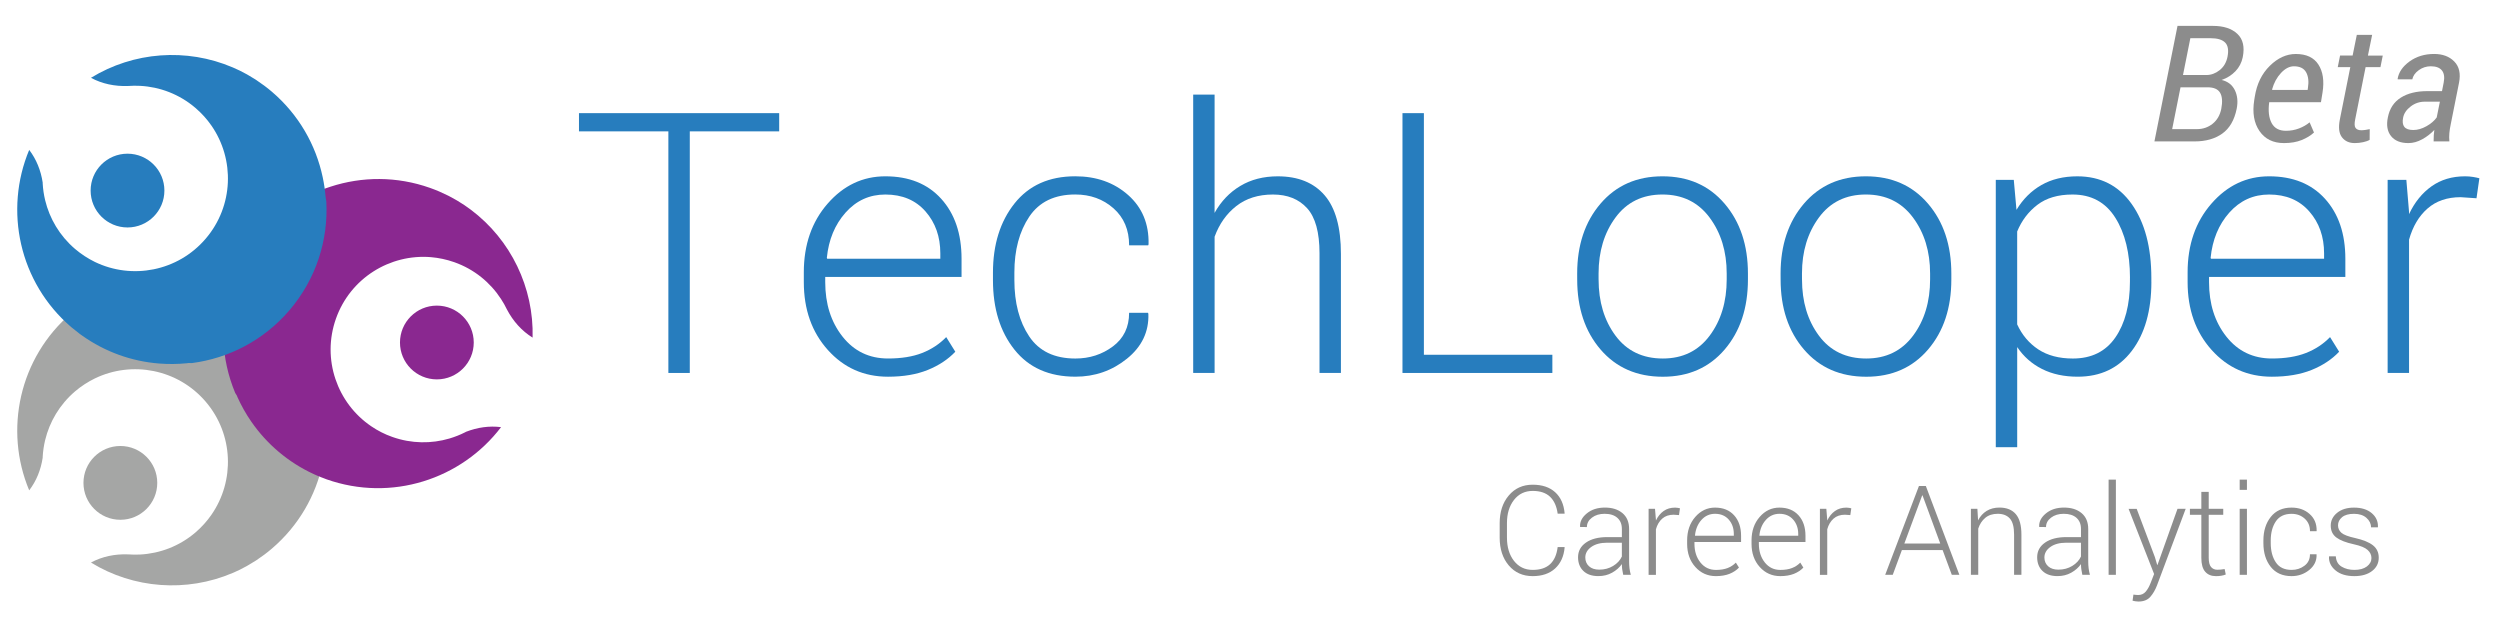
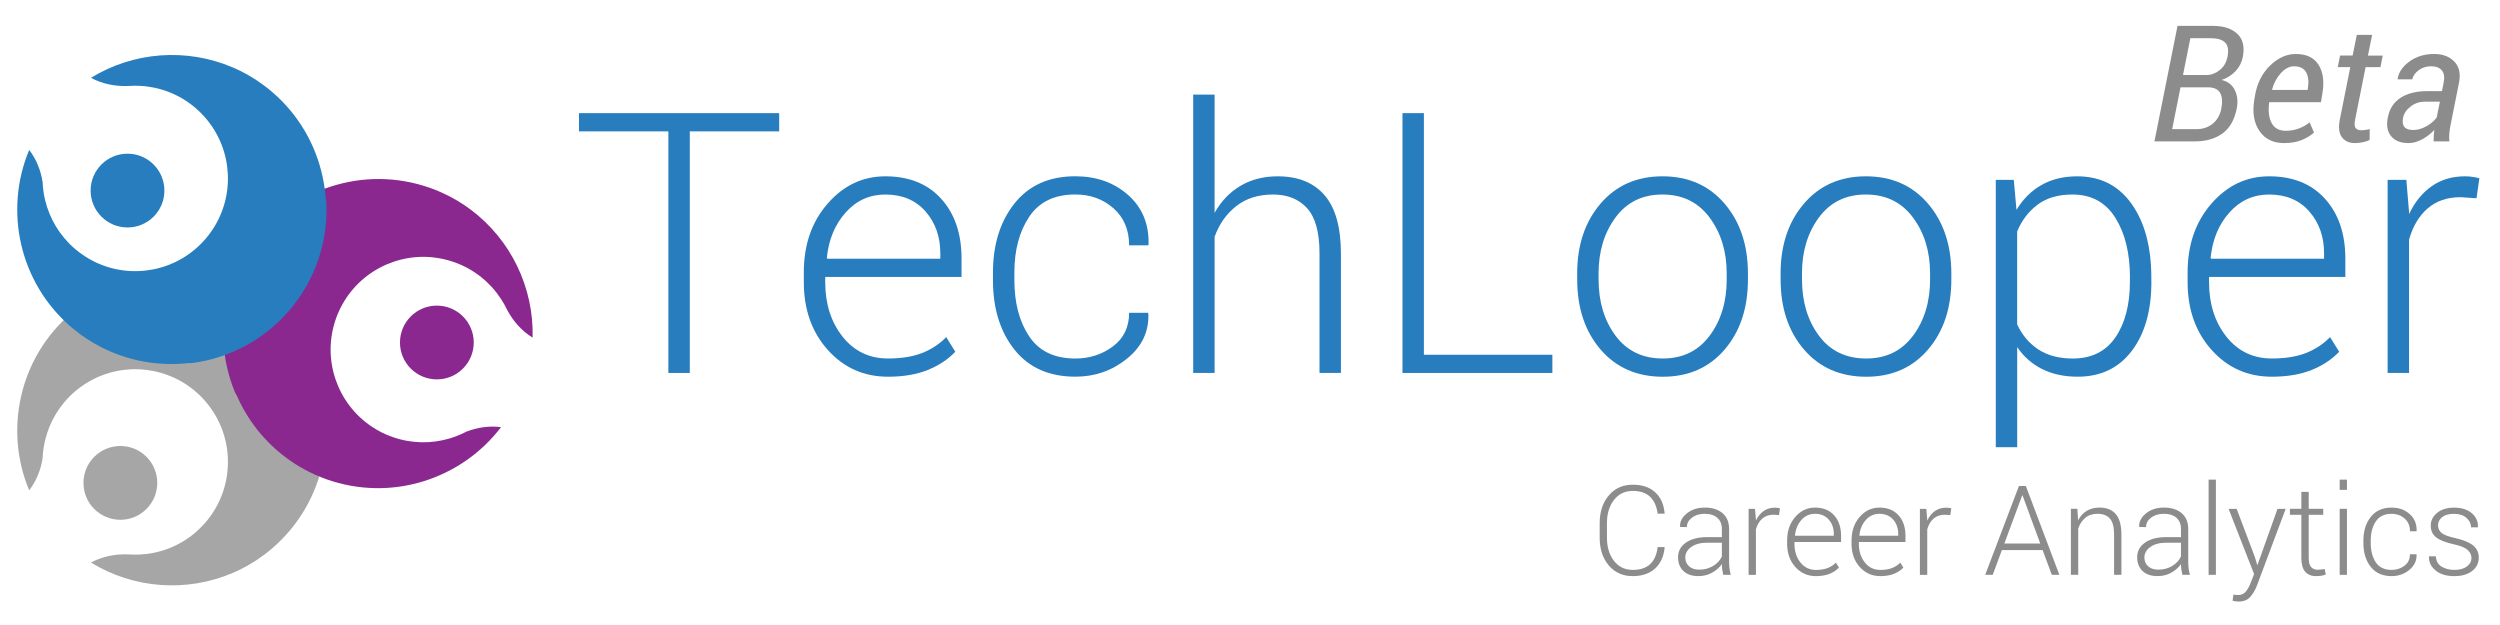
<svg xmlns="http://www.w3.org/2000/svg" version="1.1" id="Layer_1" x="0px" y="0px" width="200px" height="50px" viewBox="0 0 200 50" enable-background="new 0 0 200 50" xml:space="preserve">
  <circle fill="#A5A6A5" cx="9.629" cy="38.631" r="2.952" />
  <circle fill="#8A2890" cx="34.949" cy="27.4" r="2.951" />
-   <path fill="#A5A6A5" d="M26.106,35.104c-0.018,0.123-0.044,0.242-0.058,0.365c-0.041,0.53-0.121,1.059-0.231,1.581  c-0.544,2.572-1.908,4.991-4.062,6.834c-0.397,0.339-0.81,0.648-1.235,0.929c-0.033,0.021-0.065,0.043-0.098,0.062  c-0.171,0.109-0.343,0.216-0.519,0.314c-0.049,0.031-0.099,0.062-0.149,0.088c-0.186,0.104-0.377,0.205-0.567,0.3  c-0.159,0.073-0.318,0.147-0.48,0.221c-0.033,0.013-0.066,0.028-0.099,0.041c-3.681,1.57-7.924,1.259-11.331-0.836  c0.893-0.481,1.914-0.694,2.977-0.653c0.318,0.023,0.638,0.028,0.956,0.012c1.575-0.082,3.136-0.663,4.428-1.766  c0.496-0.429,0.922-0.902,1.276-1.414c1.877-2.701,1.78-6.428-0.458-9.047c-2.237-2.615-5.904-3.293-8.865-1.861  C7.033,30.546,6.497,30.891,6,31.314c-1.234,1.059-2.035,2.43-2.389,3.896c-0.105,0.438-0.17,0.879-0.195,1.325l-0.001,0.082  c-0.147,0.971-0.507,1.863-1.079,2.611c-2.021-4.82-0.815-10.597,3.376-14.179c0.041-0.036,0.084-0.069,0.125-0.103  c0.173-0.144,0.35-0.285,0.529-0.417c0.063-0.047,0.125-0.093,0.188-0.137c1.867-1.327,4-2.071,6.163-2.245  c0.746-0.062,1.494-0.054,2.237,0.021l0.136,0.021c0.085,0,0.167-0.005,0.25-0.007c2.935,0.379,5.745,1.804,7.82,4.231  C25.305,28.924,26.269,32.048,26.106,35.104z" />
-   <path fill="#8A2890" d="M24.621,15.653c0.116-0.045,0.233-0.083,0.346-0.133c0.481-0.229,0.976-0.424,1.483-0.588  c2.501-0.815,5.279-0.845,7.95,0.099c0.494,0.174,0.966,0.378,1.422,0.606c0.035,0.018,0.071,0.035,0.106,0.053  c0.179,0.093,0.357,0.19,0.53,0.291c0.051,0.03,0.1,0.057,0.151,0.087c0.184,0.108,0.363,0.225,0.541,0.342  c0.146,0.099,0.29,0.202,0.431,0.305c0.029,0.021,0.058,0.042,0.086,0.064c3.203,2.401,5.049,6.234,4.941,10.23  c-0.864-0.532-1.56-1.311-2.053-2.251c-0.138-0.287-0.295-0.566-0.47-0.833c-0.858-1.322-2.142-2.386-3.744-2.951  c-0.615-0.216-1.241-0.348-1.862-0.401c-3.278-0.273-6.456,1.673-7.604,4.921s0.1,6.761,2.82,8.605  c0.515,0.352,1.083,0.644,1.699,0.859c1.531,0.541,3.121,0.549,4.568,0.121c0.431-0.129,0.848-0.293,1.247-0.495l0.072-0.041  c0.915-0.354,1.87-0.492,2.804-0.371c-3.171,4.166-8.775,6.011-13.974,4.169c-0.052-0.018-0.101-0.037-0.15-0.059  c-0.212-0.077-0.423-0.159-0.626-0.249c-0.071-0.03-0.14-0.062-0.211-0.093c-2.083-0.953-3.795-2.434-5.026-4.217  c-0.425-0.615-0.793-1.269-1.099-1.949l-0.051-0.129c-0.041-0.069-0.088-0.141-0.131-0.209c-1.14-2.73-1.311-5.879-0.246-8.89  C19.672,19.436,21.893,17.043,24.621,15.653z" />
+   <path fill="#A5A6A5" d="M26.106,35.104c-0.018,0.123-0.044,0.242-0.058,0.365c-0.041,0.53-0.121,1.059-0.231,1.581  c-0.544,2.572-1.908,4.991-4.062,6.834c-0.397,0.339-0.81,0.648-1.235,0.929c-0.033,0.021-0.065,0.043-0.098,0.062  c-0.171,0.109-0.343,0.216-0.519,0.314c-0.049,0.03-0.099,0.062-0.149,0.088c-0.186,0.104-0.377,0.205-0.567,0.3  c-0.159,0.073-0.318,0.147-0.48,0.221c-0.033,0.013-0.066,0.028-0.099,0.041c-3.681,1.57-7.924,1.259-11.331-0.836  c0.893-0.481,1.914-0.694,2.977-0.653c0.318,0.023,0.638,0.028,0.956,0.012c1.575-0.081,3.136-0.662,4.428-1.766  c0.496-0.429,0.922-0.902,1.276-1.414c1.877-2.701,1.78-6.428-0.458-9.047c-2.237-2.615-5.904-3.293-8.865-1.861  C7.033,30.546,6.497,30.891,6,31.314c-1.234,1.059-2.035,2.43-2.389,3.896c-0.105,0.438-0.17,0.879-0.195,1.325l-0.001,0.082  c-0.147,0.971-0.507,1.863-1.079,2.611c-2.021-4.82-0.815-10.598,3.376-14.18c0.041-0.036,0.084-0.069,0.125-0.103  c0.173-0.144,0.35-0.285,0.529-0.417c0.063-0.047,0.125-0.093,0.188-0.137c1.867-1.327,4-2.071,6.163-2.245  c0.746-0.062,1.494-0.054,2.237,0.021l0.136,0.021c0.085,0,0.167-0.005,0.25-0.007c2.935,0.379,5.745,1.804,7.82,4.231  C25.305,28.924,26.269,32.048,26.106,35.104z" />
+   <path fill="#8A2890" d="M24.621,15.653c0.116-0.045,0.233-0.083,0.346-0.133c0.481-0.229,0.976-0.424,1.483-0.588  c2.501-0.815,5.279-0.845,7.95,0.099c0.494,0.174,0.966,0.378,1.422,0.606c0.035,0.018,0.071,0.035,0.106,0.053  c0.179,0.093,0.357,0.19,0.53,0.291c0.051,0.03,0.1,0.057,0.151,0.087c0.184,0.108,0.363,0.225,0.541,0.342  c0.146,0.099,0.29,0.202,0.431,0.305c0.029,0.021,0.058,0.042,0.086,0.064c3.203,2.401,5.049,6.234,4.941,10.23  c-0.864-0.532-1.56-1.311-2.053-2.251c-0.138-0.287-0.295-0.566-0.47-0.833c-0.858-1.322-2.142-2.386-3.744-2.951  c-0.615-0.216-1.241-0.348-1.862-0.401c-3.278-0.273-6.456,1.673-7.604,4.921s0.1,6.761,2.82,8.605  c0.515,0.352,1.083,0.644,1.699,0.858c1.531,0.541,3.121,0.549,4.568,0.121c0.431-0.129,0.848-0.293,1.247-0.495l0.072-0.041  c0.915-0.354,1.87-0.492,2.804-0.371c-3.171,4.166-8.775,6.012-13.974,4.169c-0.052-0.018-0.101-0.036-0.15-0.059  c-0.212-0.077-0.423-0.159-0.626-0.249c-0.071-0.03-0.14-0.062-0.211-0.094c-2.083-0.953-3.795-2.434-5.026-4.217  c-0.425-0.615-0.793-1.269-1.099-1.949l-0.051-0.129c-0.041-0.068-0.088-0.141-0.131-0.209c-1.14-2.729-1.311-5.879-0.246-8.89  C19.672,19.436,21.893,17.043,24.621,15.653z" />
  <circle fill="#277DBE" cx="10.201" cy="15.246" r="2.951" />
-   <path fill="#277DBE" d="M26.106,16.124c-0.018-0.123-0.044-0.244-0.058-0.366c-0.041-0.53-0.121-1.058-0.231-1.579  c-0.544-2.574-1.908-4.995-4.062-6.837c-0.397-0.338-0.81-0.646-1.235-0.927c-0.033-0.021-0.065-0.043-0.098-0.065  c-0.171-0.11-0.343-0.212-0.519-0.313c-0.049-0.029-0.099-0.06-0.149-0.088c-0.186-0.104-0.377-0.203-0.567-0.297  c-0.159-0.078-0.318-0.149-0.48-0.22c-0.033-0.015-0.066-0.029-0.099-0.043c-3.681-1.571-7.924-1.255-11.331,0.836  C8.17,6.707,9.191,6.92,10.254,6.878c0.318-0.023,0.638-0.027,0.956-0.01c1.575,0.082,3.136,0.664,4.428,1.768  c0.496,0.425,0.922,0.9,1.276,1.411c1.877,2.703,1.78,6.429-0.458,9.047c-2.237,2.619-5.904,3.294-8.865,1.861  C7.033,20.681,6.497,20.335,6,19.912c-1.234-1.056-2.035-2.429-2.389-3.896c-0.105-0.437-0.17-0.881-0.195-1.326l-0.001-0.084  c-0.147-0.969-0.507-1.865-1.079-2.614C0.315,16.819,1.521,22.598,5.712,26.18c0.041,0.033,0.084,0.066,0.125,0.1  c0.173,0.146,0.35,0.285,0.529,0.42c0.063,0.046,0.125,0.093,0.188,0.136c1.867,1.329,4,2.073,6.163,2.245  c0.746,0.061,1.494,0.051,2.237-0.021l0.136-0.02c0.085,0,0.167,0.005,0.25,0.008c2.935-0.38,5.745-1.805,7.82-4.233  C25.305,22.302,26.269,19.182,26.106,16.124z" />
+   <path fill="#277DBE" d="M26.106,16.124c-0.018-0.123-0.044-0.244-0.058-0.366c-0.041-0.53-0.121-1.058-0.231-1.579  c-0.544-2.574-1.908-4.995-4.062-6.837c-0.397-0.338-0.81-0.646-1.235-0.927c-0.033-0.021-0.065-0.043-0.098-0.065  c-0.171-0.11-0.343-0.212-0.519-0.313c-0.049-0.029-0.099-0.06-0.149-0.088c-0.186-0.104-0.377-0.203-0.567-0.297  c-0.159-0.078-0.318-0.149-0.48-0.22c-0.033-0.015-0.066-0.029-0.099-0.043c-3.681-1.571-7.924-1.255-11.331,0.836  C8.17,6.707,9.191,6.92,10.254,6.878c0.318-0.023,0.638-0.027,0.956-0.01c1.575,0.082,3.136,0.664,4.428,1.768  c0.496,0.425,0.922,0.9,1.276,1.411c1.877,2.703,1.78,6.429-0.458,9.047c-2.237,2.619-5.904,3.294-8.865,1.861  C7.033,20.681,6.497,20.335,6,19.912c-1.234-1.056-2.035-2.429-2.389-3.896c-0.105-0.437-0.17-0.881-0.195-1.326l-0.001-0.084  c-0.147-0.969-0.507-1.865-1.079-2.614C0.315,16.819,1.521,22.598,5.712,26.18c0.041,0.033,0.084,0.066,0.125,0.101  c0.173,0.146,0.35,0.284,0.529,0.42c0.063,0.046,0.125,0.093,0.188,0.136c1.867,1.329,4,2.073,6.163,2.245  c0.746,0.062,1.494,0.051,2.237-0.021l0.136-0.021c0.085,0,0.167,0.005,0.25,0.008c2.935-0.38,5.745-1.805,7.82-4.233  C25.305,22.302,26.269,19.182,26.106,16.124z" />
  <g enable-background="new    ">
    <path fill="#277DBE" d="M62.335,10.509h-7.152v19.328H53.47V10.509h-7.152V9.052h16.017V10.509z" />
-     <path fill="#277DBE" d="M71.043,30.137c-1.932,0-3.538-0.714-4.818-2.142c-1.28-1.427-1.92-3.235-1.92-5.424v-0.785   c0-2.208,0.635-4.04,1.906-5.496s2.81-2.185,4.618-2.185c1.894,0,3.383,0.6,4.468,1.799c1.085,1.199,1.627,2.798,1.627,4.797v1.456   H66.018v0.413c0,1.737,0.461,3.19,1.385,4.358c0.923,1.168,2.136,1.752,3.64,1.752c1.065,0,1.975-0.146,2.727-0.441   c0.751-0.295,1.394-0.719,1.927-1.271l0.728,1.17c-0.581,0.612-1.316,1.098-2.206,1.459C73.329,29.956,72.271,30.137,71.043,30.137   z M70.829,15.562c-1.266,0-2.327,0.482-3.183,1.445c-0.856,0.963-1.356,2.171-1.499,3.623l0.029,0.071h9.05v-0.428   c0-1.338-0.395-2.458-1.185-3.359S72.18,15.562,70.829,15.562z" />
-     <path fill="#277DBE" d="M86.032,28.682c1.132,0,2.131-0.322,2.998-0.968c0.866-0.646,1.299-1.541,1.299-2.688h1.513l0.028,0.086   c0.047,1.427-0.523,2.621-1.713,3.583c-1.19,0.961-2.565,1.44-4.125,1.44c-2.104,0-3.729-0.721-4.875-2.163   c-1.147-1.44-1.72-3.294-1.72-5.56v-0.6c0-2.246,0.576-4.092,1.727-5.539c1.151-1.446,2.77-2.17,4.854-2.17   c1.694,0,3.105,0.5,4.233,1.499c1.127,0.999,1.672,2.312,1.634,3.94l-0.028,0.085H90.33c0-1.236-0.417-2.225-1.25-2.962   s-1.854-1.106-3.062-1.106c-1.656,0-2.881,0.592-3.676,1.775c-0.795,1.183-1.192,2.674-1.192,4.471v0.599   c0,1.825,0.395,3.328,1.185,4.506C83.124,28.092,84.356,28.682,86.032,28.682z" />
-     <path fill="#277DBE" d="M97.166,17.032c0.514-0.923,1.199-1.642,2.056-2.155c0.857-0.515,1.856-0.771,2.999-0.771   c1.627,0,2.875,0.505,3.746,1.514c0.871,1.009,1.307,2.574,1.307,4.696v9.521h-1.713v-9.569c0-1.678-0.33-2.882-0.992-3.611   c-0.661-0.729-1.572-1.095-2.733-1.095c-1.17,0-2.148,0.308-2.933,0.923c-0.785,0.615-1.363,1.433-1.735,2.453v10.899h-1.713V7.567   h1.713L97.166,17.032L97.166,17.032z" />
+     <path fill="#277DBE" d="M71.043,30.137c-1.932,0-3.538-0.714-4.818-2.142c-1.28-1.427-1.92-3.235-1.92-5.424v-0.785   c0-2.208,0.635-4.04,1.906-5.496s2.81-2.185,4.618-2.185c1.894,0,3.383,0.6,4.468,1.799c1.085,1.199,1.627,2.798,1.627,4.797v1.456   H66.018v0.413c0,1.737,0.461,3.19,1.385,4.358c0.923,1.168,2.136,1.752,3.64,1.752c1.065,0,1.975-0.146,2.727-0.44   c0.751-0.296,1.394-0.72,1.927-1.271l0.728,1.171c-0.581,0.611-1.316,1.098-2.206,1.459C73.329,29.956,72.271,30.137,71.043,30.137   z M70.829,15.562c-1.266,0-2.327,0.482-3.183,1.445s-1.356,2.171-1.499,3.623l0.029,0.071h9.05v-0.428   c0-1.338-0.395-2.458-1.185-3.359S72.18,15.562,70.829,15.562z" />
+     <path fill="#277DBE" d="M86.032,28.682c1.132,0,2.131-0.322,2.998-0.968c0.866-0.646,1.299-1.541,1.299-2.688h1.513l0.028,0.086   c0.047,1.427-0.523,2.621-1.713,3.583c-1.19,0.961-2.565,1.439-4.125,1.439c-2.104,0-3.729-0.721-4.875-2.162   c-1.147-1.44-1.72-3.295-1.72-5.561v-0.6c0-2.246,0.576-4.092,1.727-5.539c1.151-1.446,2.77-2.17,4.854-2.17   c1.694,0,3.105,0.5,4.233,1.499c1.127,0.999,1.672,2.312,1.634,3.94l-0.028,0.085H90.33c0-1.236-0.417-2.225-1.25-2.962   c-0.833-0.737-1.854-1.106-3.062-1.106c-1.656,0-2.881,0.592-3.676,1.775c-0.795,1.183-1.192,2.674-1.192,4.471v0.599   c0,1.825,0.395,3.329,1.185,4.506C83.124,28.092,84.356,28.682,86.032,28.682z" />
+     <path fill="#277DBE" d="M97.166,17.032c0.514-0.923,1.199-1.642,2.056-2.155c0.857-0.515,1.856-0.771,2.999-0.771   c1.627,0,2.875,0.505,3.746,1.514c0.871,1.009,1.307,2.574,1.307,4.696v9.521h-1.713v-9.569c0-1.678-0.33-2.882-0.992-3.611   c-0.66-0.729-1.571-1.095-2.732-1.095c-1.17,0-2.148,0.308-2.933,0.923c-0.785,0.615-1.363,1.433-1.735,2.453v10.899h-1.713V7.567   h1.713L97.166,17.032L97.166,17.032z" />
    <path fill="#277DBE" d="M113.911,28.381h10.278v1.456h-11.991V9.052h1.713V28.381z" />
-     <path fill="#277DBE" d="M126.174,21.886c0-2.274,0.623-4.14,1.869-5.596c1.247-1.456,2.898-2.185,4.954-2.185   c2.065,0,3.721,0.729,4.968,2.185c1.246,1.456,1.87,3.321,1.87,5.596v0.471c0,2.284-0.621,4.152-1.862,5.604   c-1.242,1.451-2.892,2.178-4.947,2.178c-2.073,0-3.734-0.727-4.981-2.178c-1.246-1.451-1.869-3.319-1.869-5.604L126.174,21.886   L126.174,21.886z M127.887,22.35c0,1.787,0.451,3.289,1.355,4.505c0.904,1.218,2.166,1.826,3.783,1.826   c1.59,0,2.838-0.608,3.748-1.826c0.908-1.217,1.363-2.718,1.363-4.505v-0.471c0-1.759-0.457-3.251-1.371-4.478   s-2.17-1.84-3.77-1.84s-2.852,0.613-3.755,1.84c-0.904,1.227-1.354,2.719-1.354,4.478V22.35L127.887,22.35z" />
-     <path fill="#277DBE" d="M142.447,21.886c0-2.274,0.623-4.14,1.869-5.596c1.248-1.456,2.898-2.185,4.955-2.185   c2.063,0,3.721,0.729,4.967,2.185s1.869,3.321,1.869,5.596v0.471c0,2.284-0.619,4.152-1.861,5.604s-2.891,2.178-4.946,2.178   c-2.075,0-3.735-0.727-4.981-2.178c-1.248-1.451-1.87-3.319-1.87-5.604L142.447,21.886L142.447,21.886z M144.16,22.35   c0,1.787,0.451,3.289,1.355,4.505c0.904,1.218,2.166,1.826,3.783,1.826c1.59,0,2.838-0.608,3.747-1.826   c0.908-1.217,1.363-2.718,1.363-4.505v-0.471c0-1.759-0.457-3.251-1.37-4.478c-0.914-1.227-2.17-1.84-3.77-1.84   s-2.851,0.613-3.754,1.84c-0.904,1.227-1.356,2.719-1.356,4.478L144.16,22.35L144.16,22.35z" />
-     <path fill="#277DBE" d="M172.111,22.542c0,2.312-0.523,4.157-1.57,5.532s-2.489,2.062-4.325,2.062   c-1.085,0-2.034-0.204-2.849-0.614c-0.812-0.407-1.479-0.994-1.991-1.756v8.01h-1.713V14.392h1.44l0.215,2.397   c0.515-0.856,1.179-1.518,1.992-1.984c0.812-0.466,1.771-0.699,2.875-0.699c1.856,0,3.309,0.74,4.354,2.22   c1.047,1.48,1.569,3.452,1.569,5.917v0.299H172.111z M170.398,22.221c0-1.962-0.392-3.562-1.172-4.801   c-0.779-1.239-1.922-1.858-3.426-1.858c-1.152,0-2.087,0.274-2.806,0.822c-0.72,0.548-1.259,1.26-1.62,2.136v7.432   c0.391,0.848,0.954,1.515,1.691,2.001c0.736,0.484,1.658,0.729,2.763,0.729c1.494,0,2.629-0.562,3.403-1.687   c0.775-1.125,1.164-2.615,1.164-4.473v-0.301H170.398z" />
-     <path fill="#277DBE" d="M181.746,30.137c-1.932,0-3.537-0.714-4.816-2.142c-1.281-1.427-1.921-3.235-1.921-5.424v-0.785   c0-2.208,0.636-4.04,1.905-5.496s2.811-2.185,4.618-2.185c1.894,0,3.384,0.6,4.469,1.799c1.084,1.199,1.627,2.798,1.627,4.797   v1.456h-10.905v0.413c0,1.737,0.461,3.19,1.385,4.358c0.922,1.168,2.137,1.752,3.64,1.752c1.065,0,1.976-0.146,2.728-0.441   s1.395-0.719,1.928-1.271l0.728,1.17c-0.58,0.612-1.315,1.098-2.205,1.459C184.035,29.955,182.975,30.137,181.746,30.137z    M181.532,15.562c-1.267,0-2.327,0.482-3.185,1.445c-0.856,0.963-1.354,2.171-1.498,3.623l0.028,0.071h9.05v-0.428   c0-1.338-0.395-2.458-1.185-3.359S182.884,15.562,181.532,15.562z" />
-     <path fill="#277DBE" d="M198.12,15.861l-1.271-0.086c-1.076,0-1.959,0.303-2.647,0.907c-0.69,0.604-1.183,1.435-1.478,2.491v10.663   h-1.713V14.392h1.497l0.216,2.569v0.171c0.446-0.951,1.047-1.693,1.799-2.227c0.75-0.533,1.646-0.8,2.684-0.8   c0.219,0,0.432,0.017,0.635,0.05c0.205,0.034,0.374,0.069,0.508,0.107L198.12,15.861z" />
+     <path fill="#277DBE" d="M126.174,21.886c0-2.274,0.623-4.14,1.869-5.596c1.247-1.456,2.898-2.185,4.954-2.185   c2.065,0,3.721,0.729,4.968,2.185c1.246,1.456,1.87,3.321,1.87,5.596v0.471c0,2.284-0.621,4.152-1.862,5.604   c-1.242,1.451-2.892,2.178-4.947,2.178c-2.072,0-3.733-0.727-4.98-2.178c-1.246-1.451-1.869-3.319-1.869-5.604L126.174,21.886   L126.174,21.886z M127.887,22.35c0,1.787,0.451,3.289,1.355,4.505c0.904,1.218,2.166,1.826,3.783,1.826   c1.59,0,2.838-0.608,3.748-1.826c0.908-1.217,1.363-2.718,1.363-4.505v-0.471c0-1.759-0.457-3.251-1.371-4.478   s-2.17-1.84-3.771-1.84s-2.853,0.613-3.755,1.84c-0.904,1.227-1.354,2.719-1.354,4.478V22.35L127.887,22.35z" />
+     <path fill="#277DBE" d="M142.447,21.886c0-2.274,0.623-4.14,1.869-5.596c1.248-1.456,2.897-2.185,4.955-2.185   c2.062,0,3.721,0.729,4.967,2.185s1.869,3.321,1.869,5.596v0.471c0,2.284-0.619,4.152-1.861,5.604s-2.891,2.178-4.946,2.178   c-2.075,0-3.735-0.727-4.981-2.178c-1.248-1.451-1.869-3.319-1.869-5.604L142.447,21.886L142.447,21.886z M144.16,22.35   c0,1.787,0.451,3.289,1.355,4.505c0.903,1.218,2.166,1.826,3.782,1.826c1.591,0,2.838-0.608,3.747-1.826   c0.908-1.217,1.363-2.718,1.363-4.505v-0.471c0-1.759-0.457-3.251-1.37-4.478c-0.914-1.227-2.17-1.84-3.771-1.84   c-1.6,0-2.851,0.613-3.754,1.84c-0.904,1.227-1.355,2.719-1.355,4.478L144.16,22.35L144.16,22.35z" />
+     <path fill="#277DBE" d="M172.111,22.542c0,2.312-0.523,4.157-1.57,5.532s-2.489,2.062-4.325,2.062   c-1.085,0-2.034-0.204-2.849-0.614c-0.812-0.406-1.479-0.994-1.991-1.756v8.01h-1.713V14.392h1.44l0.215,2.397   c0.515-0.856,1.179-1.518,1.992-1.984c0.812-0.466,1.771-0.699,2.875-0.699c1.855,0,3.309,0.74,4.354,2.22   c1.047,1.48,1.568,3.452,1.568,5.917v0.299H172.111z M170.398,22.221c0-1.962-0.393-3.562-1.172-4.801   c-0.779-1.239-1.922-1.858-3.427-1.858c-1.151,0-2.087,0.274-2.806,0.822c-0.721,0.548-1.26,1.26-1.62,2.136v7.432   c0.392,0.848,0.954,1.515,1.69,2.001c0.736,0.484,1.658,0.729,2.764,0.729c1.494,0,2.629-0.562,3.402-1.687   c0.775-1.125,1.164-2.615,1.164-4.473v-0.301H170.398z" />
+     <path fill="#277DBE" d="M181.746,30.137c-1.932,0-3.537-0.714-4.816-2.142c-1.281-1.427-1.921-3.235-1.921-5.424v-0.785   c0-2.208,0.636-4.04,1.905-5.496s2.811-2.185,4.618-2.185c1.894,0,3.384,0.6,4.469,1.799c1.084,1.199,1.627,2.798,1.627,4.797   v1.456h-10.905v0.413c0,1.737,0.461,3.19,1.385,4.358c0.922,1.168,2.138,1.752,3.641,1.752c1.064,0,1.977-0.146,2.729-0.44   c0.752-0.296,1.395-0.72,1.928-1.271l0.728,1.171c-0.58,0.611-1.315,1.098-2.205,1.459   C184.035,29.955,182.975,30.137,181.746,30.137z M181.532,15.562c-1.267,0-2.327,0.482-3.185,1.445   c-0.856,0.963-1.354,2.171-1.498,3.623l0.027,0.071h9.05v-0.428c0-1.338-0.395-2.458-1.185-3.359S182.884,15.562,181.532,15.562z" />
+     <path fill="#277DBE" d="M198.12,15.861l-1.271-0.086c-1.076,0-1.959,0.303-2.647,0.907c-0.69,0.604-1.183,1.435-1.478,2.491v10.663   h-1.714V14.392h1.497l0.217,2.569v0.171c0.445-0.951,1.047-1.693,1.799-2.227c0.75-0.533,1.646-0.8,2.684-0.8   c0.219,0,0.432,0.017,0.635,0.05c0.205,0.034,0.374,0.069,0.508,0.107L198.12,15.861z" />
  </g>
  <g enable-background="new    ">
-     <path fill="#8C8C8C" d="M125.16,43.766l0.01,0.029c-0.062,0.713-0.316,1.273-0.762,1.684c-0.445,0.407-1.043,0.611-1.792,0.611   c-0.791,0-1.429-0.285-1.914-0.855c-0.485-0.572-0.728-1.312-0.728-2.221v-1.156c0-0.905,0.241-1.646,0.728-2.219   c0.485-0.576,1.123-0.863,1.914-0.863c0.755,0,1.354,0.201,1.797,0.602s0.694,0.964,0.757,1.689l-0.01,0.029h-0.547   c-0.078-0.59-0.281-1.041-0.607-1.354c-0.328-0.312-0.791-0.469-1.39-0.469c-0.622,0-1.12,0.24-1.497,0.722   c-0.375,0.481-0.562,1.099-0.562,1.851v1.165c0,0.761,0.188,1.382,0.562,1.861c0.377,0.479,0.875,0.72,1.497,0.72   c0.599,0,1.063-0.152,1.392-0.458c0.328-0.305,0.531-0.761,0.605-1.368H125.16z" />
-     <path fill="#8C8C8C" d="M129.857,45.986c-0.039-0.178-0.066-0.334-0.084-0.463c-0.017-0.131-0.023-0.263-0.023-0.396   c-0.195,0.275-0.455,0.506-0.781,0.688c-0.326,0.183-0.691,0.273-1.099,0.273c-0.515,0-0.914-0.137-1.198-0.41   c-0.285-0.273-0.428-0.64-0.428-1.099c0-0.488,0.211-0.879,0.633-1.172c0.421-0.293,0.99-0.439,1.706-0.439h1.167v-0.653   c0-0.379-0.121-0.674-0.363-0.89c-0.242-0.215-0.582-0.321-1.019-0.321c-0.407,0-0.745,0.103-1.013,0.308   c-0.271,0.205-0.403,0.456-0.403,0.752l-0.537-0.005l-0.011-0.029c-0.02-0.395,0.16-0.746,0.541-1.057   c0.379-0.312,0.861-0.467,1.447-0.467c0.582,0,1.051,0.147,1.405,0.443c0.354,0.297,0.532,0.721,0.532,1.274v2.598   c0,0.187,0.011,0.366,0.031,0.542c0.021,0.176,0.057,0.35,0.104,0.521h-0.608V45.986z M127.938,45.572   c0.42,0,0.791-0.1,1.113-0.297c0.322-0.195,0.557-0.447,0.698-0.754v-1.104h-1.177c-0.53,0-0.954,0.113-1.272,0.34   c-0.315,0.227-0.476,0.508-0.476,0.842c0,0.286,0.099,0.521,0.296,0.701C127.316,45.48,127.59,45.572,127.938,45.572z" />
-     <path fill="#8C8C8C" d="M134.32,41.207l-0.436-0.029c-0.367,0-0.67,0.104-0.904,0.311c-0.236,0.207-0.404,0.49-0.506,0.853v3.647   h-0.586v-5.283h0.512l0.074,0.879v0.059c0.151-0.324,0.356-0.578,0.614-0.762c0.259-0.183,0.562-0.273,0.918-0.273   c0.074,0,0.147,0.007,0.218,0.019c0.069,0.011,0.129,0.022,0.174,0.036L134.32,41.207z" />
-     <path fill="#8C8C8C" d="M137.273,46.09c-0.66,0-1.209-0.244-1.646-0.732c-0.438-0.487-0.656-1.105-0.656-1.854v-0.269   c0-0.756,0.217-1.383,0.65-1.881c0.436-0.498,0.961-0.746,1.58-0.746c0.648,0,1.156,0.205,1.527,0.615   c0.371,0.409,0.558,0.957,0.558,1.641v0.498h-3.729v0.142c0,0.595,0.156,1.091,0.473,1.49c0.318,0.399,0.73,0.6,1.246,0.6   c0.363,0,0.675-0.051,0.933-0.151c0.258-0.1,0.478-0.246,0.659-0.435l0.249,0.4c-0.199,0.209-0.45,0.375-0.755,0.499   C138.057,46.027,137.693,46.09,137.273,46.09z M137.201,41.104c-0.434,0-0.797,0.166-1.09,0.494   c-0.293,0.33-0.463,0.742-0.512,1.239l0.01,0.024h3.096v-0.146c0-0.457-0.135-0.841-0.405-1.148S137.664,41.104,137.201,41.104z" />
-     <path fill="#8C8C8C" d="M142.426,46.09c-0.66,0-1.21-0.244-1.648-0.732c-0.438-0.487-0.655-1.105-0.655-1.854v-0.269   c0-0.756,0.217-1.383,0.651-1.881s0.961-0.746,1.58-0.746c0.646,0,1.156,0.205,1.527,0.615c0.371,0.409,0.557,0.957,0.557,1.641   v0.498h-3.729v0.142c0,0.595,0.158,1.091,0.474,1.49c0.316,0.399,0.731,0.6,1.245,0.6c0.365,0,0.677-0.051,0.933-0.151   c0.258-0.1,0.479-0.246,0.66-0.435l0.248,0.4c-0.197,0.209-0.449,0.375-0.754,0.499C143.208,46.027,142.846,46.09,142.426,46.09z    M142.354,41.104c-0.434,0-0.797,0.166-1.09,0.494c-0.293,0.33-0.464,0.742-0.513,1.239l0.01,0.024h3.097v-0.146   c0-0.457-0.137-0.841-0.405-1.148C143.182,41.259,142.814,41.104,142.354,41.104z" />
-     <path fill="#8C8C8C" d="M148.025,41.207l-0.435-0.029c-0.366,0-0.67,0.104-0.905,0.311c-0.235,0.207-0.404,0.49-0.506,0.853v3.647   h-0.586v-5.283h0.514l0.072,0.879v0.059c0.153-0.324,0.358-0.578,0.615-0.762c0.257-0.183,0.562-0.273,0.918-0.273   c0.075,0,0.146,0.007,0.219,0.019c0.068,0.011,0.127,0.022,0.172,0.036L148.025,41.207z" />
-     <path fill="#8C8C8C" d="M155.409,44.005h-3.257l-0.732,1.981h-0.605l2.701-7.108h0.551l2.682,7.108h-0.605L155.409,44.005z    M152.348,43.482h2.871l-1.416-3.849h-0.029L152.348,43.482z" />
-     <path fill="#8C8C8C" d="M158.191,40.704l0.055,0.923c0.17-0.325,0.398-0.577,0.686-0.755c0.289-0.177,0.629-0.267,1.023-0.267   c0.572,0,1.01,0.176,1.309,0.525s0.449,0.896,0.449,1.639v3.217h-0.586v-3.219c0-0.606-0.113-1.035-0.34-1.287   c-0.227-0.25-0.547-0.377-0.964-0.377c-0.41,0-0.745,0.108-1.003,0.326c-0.26,0.217-0.445,0.504-0.561,0.862v3.694h-0.586v-5.283   L158.191,40.704L158.191,40.704z" />
-     <path fill="#8C8C8C" d="M166.586,45.986c-0.039-0.178-0.066-0.334-0.083-0.463c-0.017-0.131-0.024-0.263-0.024-0.396   c-0.194,0.275-0.455,0.506-0.78,0.688c-0.326,0.183-0.691,0.273-1.099,0.273c-0.516,0-0.914-0.137-1.199-0.41   c-0.284-0.273-0.428-0.64-0.428-1.099c0-0.488,0.211-0.879,0.633-1.172s0.99-0.439,1.707-0.439h1.166v-0.653   c0-0.379-0.121-0.674-0.362-0.89c-0.243-0.215-0.582-0.321-1.019-0.321c-0.408,0-0.746,0.103-1.014,0.308   c-0.27,0.205-0.402,0.456-0.402,0.752l-0.537-0.005l-0.011-0.029c-0.021-0.395,0.16-0.746,0.54-1.057   c0.379-0.312,0.861-0.467,1.447-0.467c0.582,0,1.051,0.147,1.406,0.443c0.354,0.297,0.531,0.721,0.531,1.274v2.598   c0,0.187,0.012,0.366,0.032,0.542s0.056,0.35,0.104,0.521h-0.609V45.986z M164.667,45.572c0.42,0,0.791-0.1,1.112-0.297   c0.322-0.195,0.557-0.447,0.699-0.754v-1.104h-1.178c-0.529,0-0.953,0.113-1.271,0.34c-0.316,0.227-0.477,0.508-0.477,0.842   c0,0.286,0.1,0.521,0.297,0.701C164.046,45.48,164.318,45.572,164.667,45.572z" />
-     <path fill="#8C8C8C" d="M169.271,45.986h-0.582V38.37h0.582V45.986z" />
-     <path fill="#8C8C8C" d="M172.387,44.557l0.187,0.631h0.028l1.598-4.482h0.654l-2.295,6.128c-0.138,0.358-0.313,0.662-0.533,0.913   c-0.219,0.251-0.536,0.376-0.957,0.376c-0.067,0-0.15-0.007-0.248-0.022c-0.098-0.014-0.17-0.029-0.215-0.045l0.067-0.488   c0.039,0.007,0.103,0.014,0.188,0.021s0.147,0.012,0.188,0.012c0.254,0,0.457-0.09,0.61-0.271s0.282-0.412,0.391-0.695l0.278-0.713   l-2.041-5.215h0.648L172.387,44.557z" />
-     <path fill="#8C8C8C" d="M176.698,39.352v1.354h1.161v0.479h-1.161v3.442c0,0.345,0.062,0.59,0.188,0.735   c0.125,0.145,0.29,0.217,0.5,0.217c0.094,0,0.187-0.004,0.274-0.012c0.09-0.01,0.192-0.022,0.312-0.043l0.088,0.436   c-0.099,0.042-0.218,0.075-0.356,0.098c-0.14,0.023-0.28,0.034-0.42,0.034c-0.371,0-0.66-0.116-0.866-0.352   c-0.207-0.234-0.311-0.605-0.311-1.113v-3.442h-0.914v-0.479h0.914v-1.354H176.698z" />
-     <path fill="#8C8C8C" d="M179.755,39.189h-0.581V38.37h0.581V39.189z M179.755,45.986h-0.581v-5.282h0.581V45.986z" />
-     <path fill="#8C8C8C" d="M183.329,45.592c0.388,0,0.729-0.109,1.024-0.331c0.297-0.22,0.444-0.526,0.444-0.919h0.519l0.01,0.029   c0.016,0.488-0.18,0.896-0.586,1.227c-0.406,0.329-0.877,0.492-1.411,0.492c-0.72,0-1.274-0.247-1.667-0.738   c-0.393-0.494-0.59-1.129-0.59-1.902v-0.205c0-0.77,0.197-1.398,0.592-1.895s0.947-0.742,1.66-0.742c0.58,0,1.062,0.17,1.447,0.513   c0.387,0.342,0.571,0.791,0.56,1.348l-0.011,0.029h-0.521c0-0.423-0.143-0.761-0.428-1.013c-0.284-0.254-0.633-0.379-1.047-0.379   c-0.566,0-0.985,0.201-1.258,0.606c-0.271,0.404-0.407,0.914-0.407,1.529v0.204c0,0.625,0.136,1.139,0.405,1.541   C182.333,45.391,182.756,45.592,183.329,45.592z" />
-     <path fill="#8C8C8C" d="M189.716,44.643c0-0.246-0.103-0.463-0.306-0.647c-0.203-0.187-0.57-0.336-1.102-0.453   c-0.632-0.138-1.098-0.317-1.398-0.542s-0.451-0.542-0.451-0.952c0-0.403,0.17-0.745,0.51-1.022   c0.342-0.278,0.791-0.418,1.352-0.418c0.596,0,1.066,0.147,1.416,0.441c0.349,0.295,0.515,0.664,0.498,1.105l-0.01,0.029h-0.543   c0-0.289-0.123-0.541-0.369-0.757c-0.244-0.215-0.576-0.321-0.992-0.321c-0.428,0-0.746,0.092-0.961,0.273   c-0.213,0.184-0.318,0.396-0.318,0.645c0,0.242,0.092,0.443,0.275,0.603c0.185,0.159,0.552,0.298,1.102,0.418   c0.628,0.142,1.1,0.332,1.411,0.575c0.312,0.244,0.469,0.574,0.469,0.992c0,0.44-0.178,0.798-0.534,1.07   c-0.355,0.271-0.828,0.408-1.414,0.408c-0.642,0-1.146-0.152-1.511-0.459c-0.366-0.306-0.54-0.671-0.521-1.094l0.01-0.029h0.537   c0.021,0.379,0.179,0.654,0.466,0.826c0.289,0.172,0.628,0.258,1.019,0.258c0.424,0,0.758-0.093,1.002-0.277   C189.594,45.129,189.716,44.904,189.716,44.643z" />
+     <path fill="#8C8C8C" d="M133.16,43.766l0.01,0.029c-0.062,0.713-0.316,1.273-0.762,1.684c-0.445,0.407-1.043,0.611-1.792,0.611   c-0.791,0-1.429-0.285-1.914-0.855c-0.485-0.571-0.728-1.312-0.728-2.221v-1.156c0-0.904,0.24-1.646,0.728-2.219   c0.485-0.576,1.123-0.863,1.914-0.863c0.755,0,1.354,0.201,1.797,0.603s0.694,0.964,0.757,1.688l-0.01,0.029h-0.547   c-0.078-0.59-0.281-1.041-0.607-1.354c-0.328-0.312-0.791-0.469-1.39-0.469c-0.622,0-1.12,0.24-1.497,0.722   c-0.375,0.481-0.562,1.099-0.562,1.851v1.165c0,0.761,0.188,1.382,0.562,1.861c0.377,0.479,0.875,0.72,1.497,0.72   c0.599,0,1.063-0.152,1.392-0.458c0.328-0.305,0.531-0.761,0.605-1.368H133.16z" />
+     <path fill="#8C8C8C" d="M137.857,45.986c-0.039-0.178-0.066-0.334-0.084-0.463c-0.018-0.131-0.023-0.264-0.023-0.396   c-0.195,0.275-0.455,0.506-0.781,0.688c-0.326,0.184-0.691,0.273-1.099,0.273c-0.515,0-0.914-0.137-1.198-0.41   c-0.285-0.272-0.428-0.64-0.428-1.099c0-0.488,0.211-0.879,0.633-1.172c0.421-0.293,0.99-0.439,1.706-0.439h1.167v-0.653   c0-0.379-0.121-0.674-0.363-0.89c-0.242-0.215-0.582-0.321-1.019-0.321c-0.407,0-0.745,0.104-1.013,0.309   c-0.271,0.205-0.403,0.456-0.403,0.752l-0.537-0.005l-0.011-0.029c-0.021-0.396,0.16-0.746,0.541-1.057   c0.379-0.312,0.861-0.468,1.447-0.468c0.582,0,1.051,0.147,1.404,0.443c0.354,0.297,0.532,0.721,0.532,1.274v2.598   c0,0.187,0.011,0.366,0.03,0.542c0.021,0.176,0.058,0.35,0.104,0.521h-0.608v0.002H137.857z M135.938,45.572   c0.42,0,0.791-0.1,1.113-0.297c0.322-0.195,0.557-0.447,0.698-0.754v-1.104h-1.177c-0.53,0-0.954,0.112-1.272,0.34   c-0.315,0.228-0.476,0.509-0.476,0.843c0,0.285,0.099,0.521,0.296,0.7C135.316,45.48,135.59,45.572,135.938,45.572z" />
+     <path fill="#8C8C8C" d="M142.32,41.207l-0.437-0.029c-0.366,0-0.67,0.104-0.903,0.312c-0.236,0.206-0.404,0.489-0.506,0.853v3.647   h-0.586v-5.283h0.512l0.074,0.879v0.06c0.15-0.324,0.355-0.578,0.613-0.763c0.26-0.183,0.562-0.272,0.918-0.272   c0.074,0,0.146,0.007,0.219,0.019c0.068,0.011,0.129,0.022,0.174,0.036L142.32,41.207z" />
+     <path fill="#8C8C8C" d="M145.273,46.09c-0.66,0-1.209-0.244-1.646-0.732c-0.438-0.486-0.656-1.104-0.656-1.854v-0.27   c0-0.756,0.217-1.383,0.65-1.881c0.436-0.498,0.961-0.746,1.58-0.746c0.648,0,1.156,0.205,1.527,0.615   c0.371,0.409,0.558,0.957,0.558,1.642v0.497h-3.729v0.143c0,0.596,0.156,1.091,0.473,1.49c0.318,0.398,0.73,0.6,1.246,0.6   c0.363,0,0.676-0.051,0.934-0.15c0.258-0.101,0.479-0.246,0.659-0.436l0.249,0.4c-0.199,0.209-0.45,0.375-0.756,0.499   C146.057,46.027,145.693,46.09,145.273,46.09z M145.201,41.104c-0.434,0-0.797,0.166-1.09,0.494   c-0.293,0.33-0.463,0.742-0.512,1.239l0.01,0.024h3.096v-0.146c0-0.457-0.135-0.841-0.405-1.148   C146.029,41.26,145.664,41.104,145.201,41.104z" />
+     <path fill="#8C8C8C" d="M150.426,46.09c-0.66,0-1.21-0.244-1.648-0.732c-0.438-0.486-0.654-1.104-0.654-1.854v-0.27   c0-0.756,0.217-1.383,0.65-1.881c0.435-0.498,0.961-0.746,1.58-0.746c0.646,0,1.156,0.205,1.527,0.615   c0.371,0.409,0.557,0.957,0.557,1.642v0.497h-3.729v0.143c0,0.596,0.158,1.091,0.475,1.49c0.315,0.398,0.73,0.6,1.244,0.6   c0.365,0,0.678-0.051,0.934-0.15c0.258-0.101,0.479-0.246,0.66-0.436l0.248,0.4c-0.197,0.209-0.449,0.375-0.754,0.499   C151.208,46.027,150.846,46.09,150.426,46.09z M150.354,41.104c-0.434,0-0.797,0.166-1.09,0.494   c-0.293,0.33-0.464,0.742-0.513,1.239l0.01,0.024h3.097v-0.146c0-0.457-0.137-0.841-0.404-1.148   C151.182,41.259,150.814,41.104,150.354,41.104z" />
+     <path fill="#8C8C8C" d="M156.025,41.207l-0.436-0.029c-0.365,0-0.67,0.104-0.904,0.312c-0.235,0.206-0.404,0.489-0.506,0.853v3.647   h-0.587v-5.283h0.515l0.072,0.879v0.06c0.152-0.324,0.357-0.578,0.614-0.763c0.257-0.183,0.562-0.272,0.918-0.272   c0.075,0,0.146,0.007,0.22,0.019c0.067,0.011,0.127,0.022,0.172,0.036L156.025,41.207z" />
+     <path fill="#8C8C8C" d="M163.409,44.005h-3.257l-0.732,1.981h-0.605l2.701-7.108h0.551l2.683,7.108h-0.604L163.409,44.005z    M160.348,43.482h2.871l-1.416-3.85h-0.029L160.348,43.482z" />
+     <path fill="#8C8C8C" d="M166.191,40.704l0.055,0.923c0.17-0.325,0.398-0.577,0.686-0.755c0.289-0.177,0.629-0.267,1.023-0.267   c0.572,0,1.01,0.176,1.309,0.524s0.449,0.896,0.449,1.64v3.217h-0.586v-3.219c0-0.606-0.113-1.035-0.34-1.287   c-0.227-0.25-0.547-0.377-0.964-0.377c-0.41,0-0.745,0.107-1.003,0.326c-0.26,0.217-0.445,0.504-0.562,0.861v3.693h-0.586v-5.282   L166.191,40.704L166.191,40.704z" />
+     <path fill="#8C8C8C" d="M174.586,45.986c-0.039-0.178-0.066-0.334-0.083-0.463c-0.017-0.131-0.024-0.264-0.024-0.396   c-0.193,0.275-0.455,0.506-0.779,0.688c-0.326,0.184-0.691,0.273-1.1,0.273c-0.516,0-0.914-0.137-1.199-0.41   c-0.283-0.272-0.428-0.64-0.428-1.099c0-0.488,0.211-0.879,0.633-1.172s0.99-0.439,1.707-0.439h1.166v-0.653   c0-0.379-0.121-0.674-0.361-0.89c-0.243-0.215-0.582-0.321-1.02-0.321c-0.408,0-0.746,0.104-1.014,0.309   c-0.27,0.205-0.402,0.456-0.402,0.752l-0.537-0.005l-0.011-0.029c-0.021-0.396,0.16-0.746,0.54-1.057   c0.379-0.312,0.861-0.468,1.447-0.468c0.582,0,1.051,0.147,1.406,0.443c0.354,0.297,0.531,0.721,0.531,1.274v2.598   c0,0.187,0.012,0.366,0.031,0.542s0.057,0.35,0.104,0.521h-0.608L174.586,45.986L174.586,45.986z M172.667,45.572   c0.42,0,0.791-0.1,1.112-0.297c0.322-0.195,0.557-0.447,0.699-0.754v-1.104H173.3c-0.528,0-0.952,0.112-1.271,0.34   c-0.316,0.228-0.478,0.509-0.478,0.843c0,0.285,0.101,0.521,0.298,0.7C172.046,45.48,172.318,45.572,172.667,45.572z" />
+     <path fill="#8C8C8C" d="M177.271,45.986h-0.582V38.37h0.582V45.986z" />
+     <path fill="#8C8C8C" d="M180.387,44.557l0.188,0.631h0.027l1.599-4.481h0.653l-2.295,6.128c-0.138,0.357-0.312,0.662-0.533,0.913   c-0.219,0.251-0.535,0.376-0.957,0.376c-0.066,0-0.149-0.007-0.248-0.021c-0.098-0.015-0.17-0.029-0.215-0.045l0.067-0.488   c0.039,0.007,0.103,0.014,0.188,0.021c0.084,0.007,0.146,0.013,0.188,0.013c0.254,0,0.457-0.091,0.61-0.271   c0.153-0.182,0.282-0.412,0.391-0.695l0.278-0.713l-2.041-5.215h0.648L180.387,44.557z" />
+     <path fill="#8C8C8C" d="M184.698,39.352v1.354h1.161v0.479h-1.161v3.441c0,0.346,0.062,0.59,0.188,0.734   c0.125,0.146,0.29,0.218,0.5,0.218c0.095,0,0.188-0.004,0.274-0.013c0.09-0.01,0.191-0.021,0.312-0.043l0.088,0.437   c-0.1,0.042-0.219,0.075-0.356,0.099c-0.14,0.022-0.28,0.033-0.42,0.033c-0.371,0-0.66-0.115-0.866-0.352   c-0.207-0.234-0.311-0.605-0.311-1.113v-3.441h-0.914v-0.479h0.914v-1.354H184.698z" />
+     <path fill="#8C8C8C" d="M187.755,39.189h-0.581V38.37h0.581V39.189z M187.755,45.986h-0.581v-5.282h0.581V45.986z" />
+     <path fill="#8C8C8C" d="M191.329,45.592c0.388,0,0.729-0.109,1.024-0.331c0.297-0.22,0.443-0.526,0.443-0.919h0.52l0.01,0.029   c0.016,0.488-0.18,0.896-0.586,1.227c-0.406,0.329-0.877,0.492-1.411,0.492c-0.72,0-1.274-0.247-1.667-0.738   c-0.393-0.494-0.59-1.129-0.59-1.901v-0.205c0-0.771,0.197-1.397,0.592-1.896c0.395-0.496,0.947-0.742,1.66-0.742   c0.58,0,1.062,0.17,1.447,0.514c0.387,0.342,0.57,0.791,0.56,1.348l-0.011,0.029h-0.521c0-0.423-0.143-0.762-0.428-1.014   c-0.284-0.254-0.633-0.379-1.047-0.379c-0.566,0-0.985,0.201-1.258,0.606c-0.271,0.404-0.407,0.914-0.407,1.529v0.204   c0,0.625,0.136,1.139,0.405,1.541C190.333,45.391,190.756,45.592,191.329,45.592z" />
+     <path fill="#8C8C8C" d="M197.716,44.643c0-0.246-0.103-0.463-0.306-0.646c-0.203-0.188-0.57-0.336-1.102-0.453   c-0.633-0.138-1.099-0.316-1.398-0.542c-0.301-0.226-0.451-0.542-0.451-0.952c0-0.402,0.17-0.744,0.51-1.021   c0.342-0.278,0.791-0.418,1.352-0.418c0.597,0,1.066,0.146,1.416,0.44c0.35,0.296,0.516,0.664,0.498,1.105l-0.01,0.028h-0.543   c0-0.289-0.123-0.541-0.369-0.757c-0.244-0.215-0.576-0.321-0.992-0.321c-0.428,0-0.745,0.093-0.961,0.273   c-0.213,0.184-0.317,0.396-0.317,0.645c0,0.242,0.092,0.443,0.274,0.604c0.186,0.159,0.553,0.298,1.103,0.418   c0.628,0.143,1.101,0.332,1.411,0.575c0.312,0.244,0.469,0.573,0.469,0.991c0,0.44-0.178,0.799-0.533,1.07   s-0.828,0.408-1.414,0.408c-0.643,0-1.146-0.152-1.512-0.459c-0.365-0.306-0.54-0.671-0.521-1.094l0.011-0.029h0.537   c0.021,0.379,0.179,0.654,0.466,0.826c0.289,0.172,0.628,0.258,1.02,0.258c0.424,0,0.758-0.093,1.002-0.277   C197.594,45.129,197.716,44.904,197.716,44.643z" />
  </g>
  <g enable-background="new    ">
-     <path fill="#8C8C8C" d="M172.354,11.314l1.847-9.242h2.844c0.843,0,1.49,0.212,1.942,0.635c0.453,0.424,0.597,1.046,0.433,1.868   c-0.09,0.436-0.284,0.811-0.584,1.124c-0.301,0.313-0.669,0.546-1.104,0.698c0.496,0.118,0.848,0.393,1.058,0.821   c0.209,0.43,0.257,0.926,0.144,1.488c-0.184,0.901-0.565,1.561-1.149,1.979s-1.324,0.628-2.222,0.628L172.354,11.314   L172.354,11.314z M174.441,6.985l-0.668,3.345h1.98c0.479,0,0.896-0.142,1.254-0.427c0.357-0.284,0.59-0.68,0.694-1.186   c0.11-0.573,0.08-1.005-0.093-1.296c-0.17-0.291-0.506-0.437-1.006-0.437L174.441,6.985L174.441,6.985z M174.639,6.002h1.871   c0.381,0,0.736-0.131,1.063-0.391c0.327-0.261,0.536-0.615,0.626-1.063c0.105-0.529,0.043-0.91-0.188-1.143   c-0.232-0.233-0.619-0.349-1.166-0.349h-1.617L174.639,6.002z" />
-     <path fill="#8C8C8C" d="M182.719,11.447c-0.863,0-1.517-0.32-1.959-0.961c-0.441-0.642-0.582-1.466-0.422-2.473l0.045-0.279   c0.16-1.016,0.561-1.839,1.203-2.469c0.641-0.631,1.334-0.946,2.078-0.946c0.842,0,1.445,0.282,1.809,0.846   c0.364,0.563,0.476,1.308,0.33,2.231l-0.127,0.782h-4.139c-0.094,0.698-0.027,1.254,0.193,1.667   c0.223,0.412,0.603,0.618,1.141,0.618c0.372,0,0.721-0.062,1.047-0.187c0.326-0.124,0.609-0.287,0.852-0.489l0.349,0.814   c-0.259,0.241-0.589,0.442-0.99,0.604S183.256,11.447,182.719,11.447z M183.512,5.303c-0.354,0-0.699,0.178-1.031,0.533   s-0.569,0.796-0.715,1.32l0.021,0.039h2.823l0.025-0.166c0.081-0.512,0.032-0.928-0.146-1.247   C184.311,5.463,183.986,5.303,183.512,5.303z" />
-     <path fill="#8C8C8C" d="M189.771,2.789l-0.338,1.657h1.188l-0.185,0.927h-1.188l-0.832,4.17c-0.07,0.344-0.061,0.575,0.032,0.695   c0.093,0.121,0.243,0.182,0.45,0.182c0.098,0,0.215-0.01,0.353-0.029s0.247-0.039,0.327-0.061l-0.006,0.857   c-0.123,0.076-0.299,0.139-0.524,0.188s-0.448,0.072-0.669,0.072c-0.445,0-0.787-0.156-1.025-0.469s-0.293-0.792-0.162-1.436   l0.832-4.17h-1.004l0.186-0.927h1.003l0.336-1.657L189.771,2.789L189.771,2.789z" />
-     <path fill="#8C8C8C" d="M194.689,11.314c0-0.207,0.004-0.378,0.014-0.511c0.008-0.134,0.023-0.271,0.044-0.409   c-0.284,0.3-0.608,0.551-0.976,0.752s-0.732,0.301-1.101,0.301c-0.627,0-1.089-0.187-1.388-0.562   c-0.299-0.374-0.383-0.875-0.251-1.501c0.136-0.698,0.479-1.222,1.032-1.571c0.552-0.349,1.26-0.523,2.123-0.523h1.174l0.134-0.679   c0.084-0.428,0.038-0.753-0.14-0.975c-0.179-0.223-0.475-0.334-0.89-0.334c-0.354,0-0.677,0.105-0.965,0.314   c-0.288,0.21-0.459,0.454-0.515,0.733h-1.161l-0.013-0.038c0.084-0.529,0.401-0.993,0.951-1.394c0.551-0.399,1.207-0.6,1.969-0.6   c0.682,0,1.22,0.202,1.615,0.606c0.396,0.404,0.521,0.97,0.377,1.697l-0.66,3.308c-0.056,0.258-0.092,0.497-0.113,0.718   c-0.021,0.22-0.021,0.441,0,0.666h-1.262V11.314z M193.064,10.4c0.344,0,0.691-0.1,1.047-0.299   c0.355-0.198,0.631-0.434,0.826-0.704l0.254-1.263h-1.213c-0.418,0-0.795,0.129-1.129,0.387c-0.336,0.258-0.533,0.555-0.599,0.889   c-0.067,0.326-0.035,0.572,0.097,0.739C192.479,10.316,192.718,10.4,193.064,10.4z" />
+     <path fill="#8C8C8C" d="M172.354,11.314l1.848-9.242h2.844c0.844,0,1.49,0.212,1.941,0.635c0.453,0.424,0.598,1.046,0.434,1.868   c-0.09,0.436-0.284,0.811-0.584,1.124c-0.301,0.313-0.669,0.546-1.104,0.698c0.496,0.118,0.848,0.393,1.058,0.821   c0.209,0.43,0.257,0.926,0.144,1.488c-0.184,0.901-0.564,1.561-1.148,1.979s-1.324,0.628-2.223,0.628L172.354,11.314   L172.354,11.314z M174.441,6.985l-0.668,3.345h1.979c0.479,0,0.896-0.142,1.254-0.427c0.356-0.284,0.591-0.68,0.694-1.186   c0.109-0.573,0.08-1.005-0.094-1.296c-0.17-0.291-0.506-0.437-1.006-0.437L174.441,6.985L174.441,6.985z M174.639,6.002h1.871   c0.381,0,0.736-0.131,1.063-0.391c0.327-0.261,0.536-0.615,0.626-1.063c0.105-0.529,0.043-0.91-0.188-1.143   c-0.232-0.233-0.619-0.349-1.166-0.349h-1.617L174.639,6.002z" />
+     <path fill="#8C8C8C" d="M182.719,11.447c-0.863,0-1.517-0.32-1.959-0.961c-0.441-0.642-0.582-1.466-0.422-2.473l0.045-0.279   c0.16-1.016,0.561-1.839,1.203-2.469c0.641-0.631,1.334-0.946,2.078-0.946c0.842,0,1.445,0.282,1.809,0.846   c0.364,0.563,0.477,1.308,0.33,2.231l-0.127,0.782h-4.139c-0.094,0.698-0.027,1.254,0.193,1.667   c0.223,0.412,0.603,0.618,1.141,0.618c0.372,0,0.721-0.062,1.047-0.187c0.326-0.124,0.609-0.287,0.852-0.489l0.35,0.814   c-0.26,0.241-0.589,0.442-0.99,0.604C183.729,11.367,183.256,11.447,182.719,11.447z M183.512,5.303   c-0.354,0-0.699,0.178-1.031,0.533s-0.568,0.796-0.715,1.32l0.021,0.039h2.822l0.025-0.166c0.081-0.512,0.032-0.928-0.146-1.247   C184.311,5.463,183.986,5.303,183.512,5.303z" />
+     <path fill="#8C8C8C" d="M189.771,2.789l-0.338,1.657h1.188l-0.186,0.927h-1.188l-0.832,4.17c-0.07,0.344-0.061,0.575,0.032,0.695   c0.093,0.121,0.243,0.182,0.45,0.182c0.098,0,0.215-0.01,0.353-0.029s0.247-0.039,0.327-0.061l-0.006,0.857   c-0.123,0.076-0.299,0.139-0.524,0.188c-0.225,0.049-0.448,0.072-0.669,0.072c-0.445,0-0.787-0.156-1.025-0.469   c-0.237-0.313-0.293-0.792-0.162-1.436l0.832-4.17h-1.004l0.187-0.927h1.003l0.336-1.657L189.771,2.789L189.771,2.789z" />
+     <path fill="#8C8C8C" d="M194.689,11.314c0-0.207,0.004-0.378,0.014-0.511c0.008-0.134,0.023-0.271,0.044-0.409   c-0.284,0.3-0.608,0.551-0.976,0.752c-0.369,0.201-0.732,0.301-1.102,0.301c-0.627,0-1.089-0.188-1.388-0.562   c-0.3-0.374-0.384-0.875-0.251-1.501c0.136-0.698,0.479-1.222,1.031-1.571s1.261-0.523,2.123-0.523h1.174l0.135-0.679   c0.084-0.428,0.038-0.753-0.141-0.975c-0.179-0.223-0.475-0.334-0.89-0.334c-0.354,0-0.677,0.105-0.965,0.314   c-0.288,0.21-0.459,0.454-0.515,0.733h-1.161l-0.013-0.038c0.084-0.529,0.4-0.993,0.951-1.394c0.551-0.399,1.206-0.6,1.969-0.6   c0.682,0,1.22,0.202,1.615,0.606c0.396,0.404,0.521,0.97,0.377,1.697l-0.66,3.308c-0.057,0.258-0.092,0.497-0.113,0.718   c-0.021,0.22-0.021,0.441,0,0.666h-1.262v0.002H194.689z M193.064,10.4c0.344,0,0.69-0.1,1.047-0.299   c0.354-0.198,0.631-0.434,0.826-0.704l0.254-1.263h-1.213c-0.418,0-0.795,0.129-1.129,0.387c-0.336,0.258-0.533,0.555-0.6,0.889   c-0.066,0.326-0.035,0.572,0.098,0.739C192.479,10.316,192.718,10.4,193.064,10.4z" />
  </g>
</svg>
